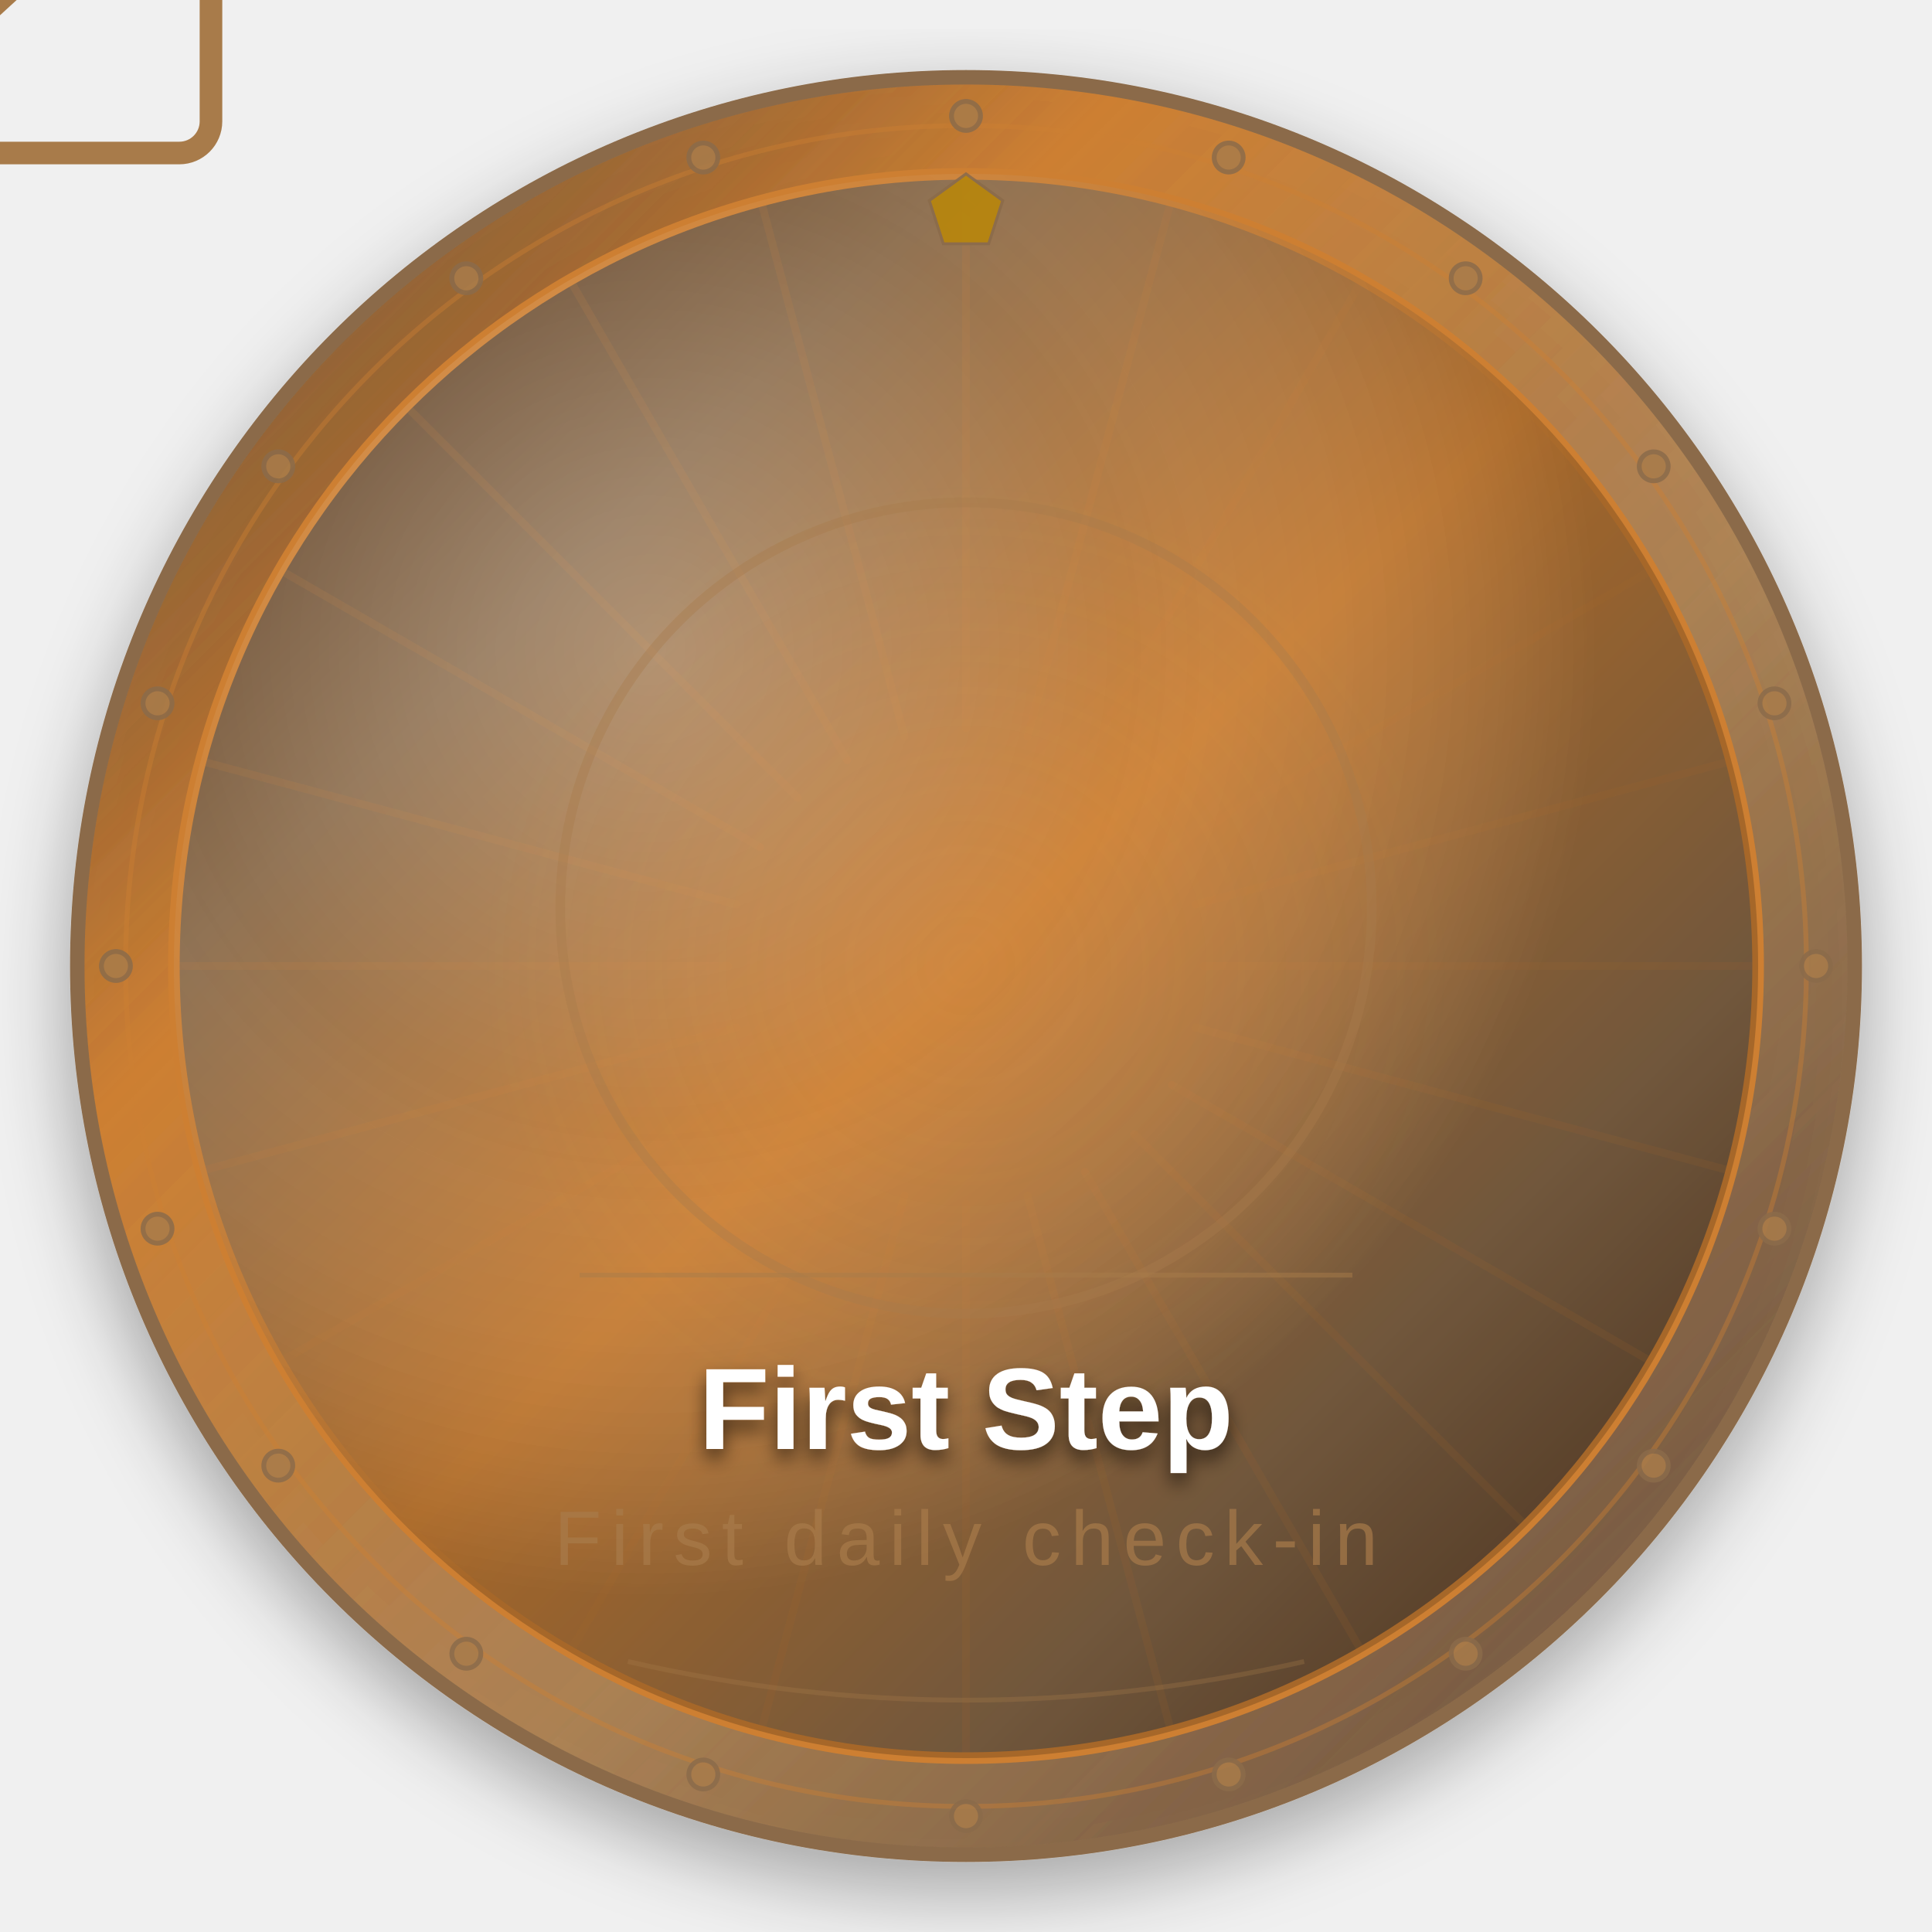
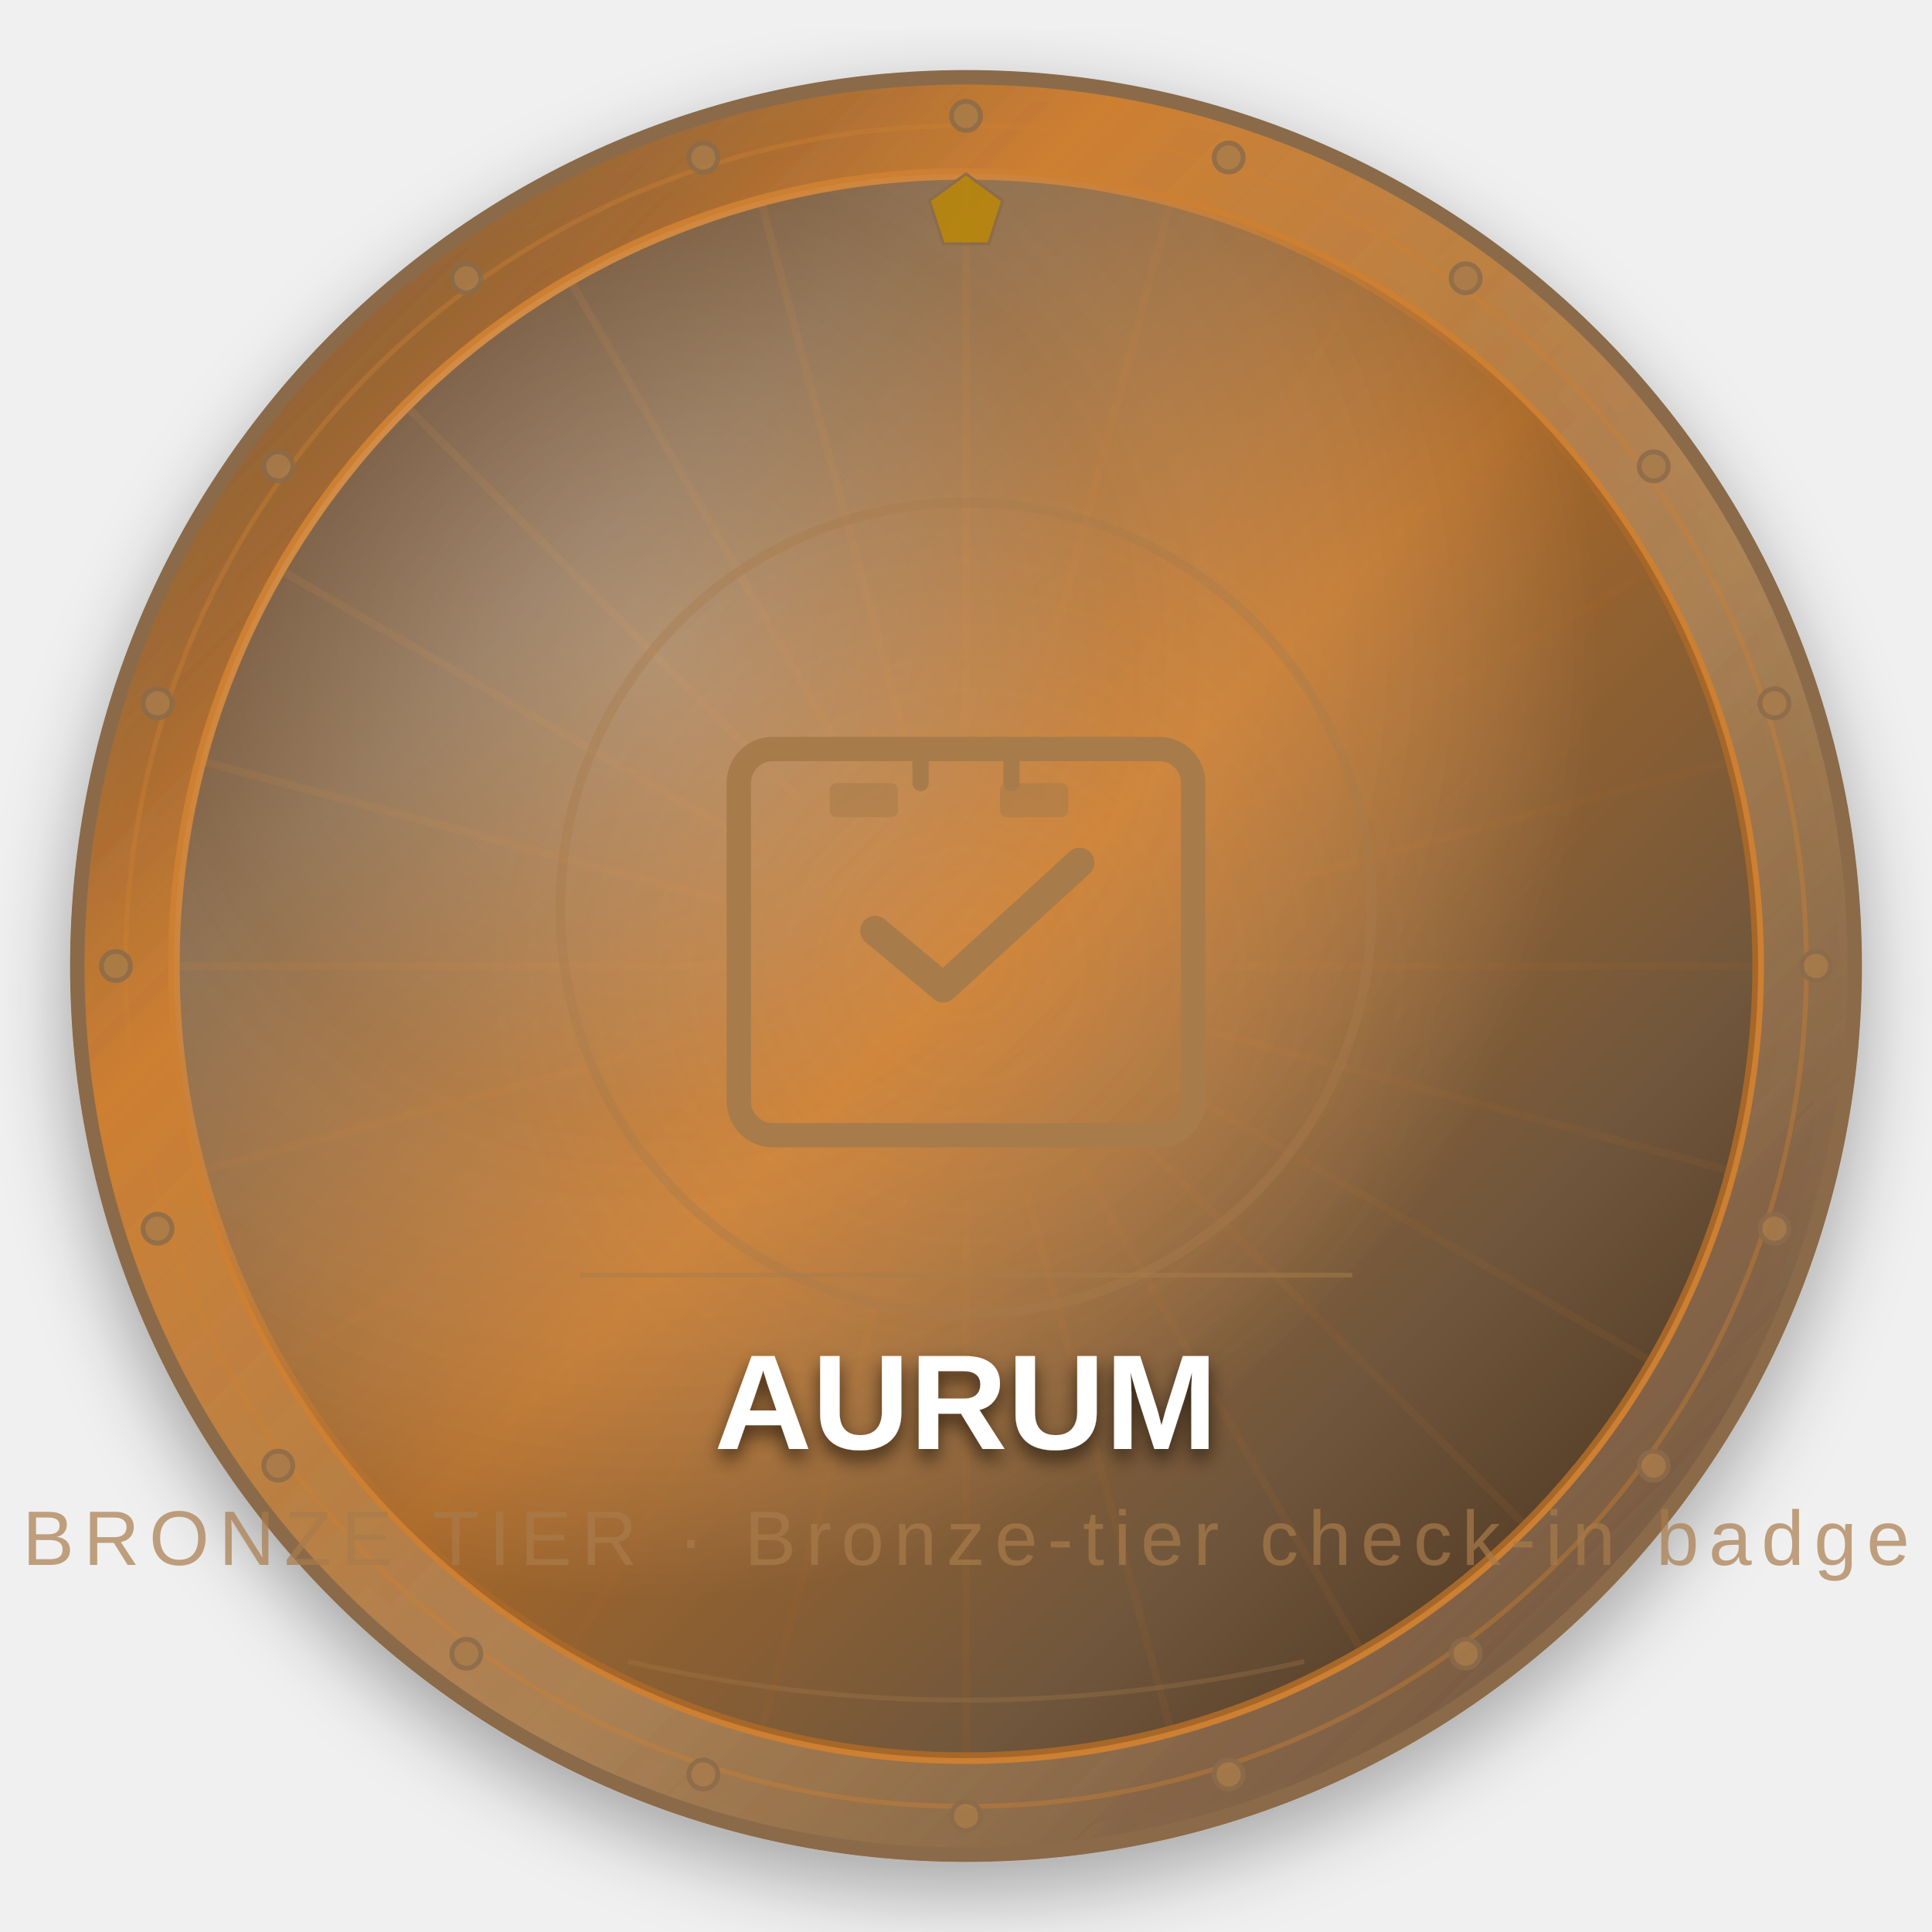
<svg xmlns="http://www.w3.org/2000/svg" viewBox="0 0 200 200" width="200" height="200">
  <defs>
-     <linearGradient id="bg0" x1="0%" y1="0%" x2="100%" y2="100%">
-       <stop offset="0%" style="stop-color:#4A2F1A" />
-       <stop offset="25%" style="stop-color:#8B6B4A" />
-       <stop offset="50%" style="stop-color:#CD7F32" />
-       <stop offset="75%" style="stop-color:#8B6B4A" />
-       <stop offset="100%" style="stop-color:#4A2F1A" />
+     <linearGradient id="b0" x1="0%" y1="0%" x2="100%" y2="100%">
+       <stop offset="0%" stop-color="#4A2F1A" />
+       <stop offset="25%" stop-color="#8B6B4A" />
+       <stop offset="50%" stop-color="#CD7F32" />
+       <stop offset="75%" stop-color="#8B6B4A" />
+       <stop offset="100%" stop-color="#4A2F1A" />
    </linearGradient>
-     <linearGradient id="ring0" x1="0%" y1="0%" x2="100%" y2="100%">
-       <stop offset="0%" style="stop-color:#4A2F1A;stop-opacity:0.8" />
-       <stop offset="30%" style="stop-color:#CD7F32;stop-opacity:1" />
-       <stop offset="60%" style="stop-color:#A87B4A;stop-opacity:0.9" />
-       <stop offset="100%" style="stop-color:#4A2F1A;stop-opacity:0.8" />
+     <linearGradient id="r0" x1="0%" y1="0%" x2="100%" y2="100%">
+       <stop offset="0%" stop-color="#4A2F1A" stop-opacity="0.8" />
+       <stop offset="30%" stop-color="#CD7F32" stop-opacity="1" />
+       <stop offset="60%" stop-color="#A87B4A" stop-opacity="0.9" />
+       <stop offset="100%" stop-color="#4A2F1A" stop-opacity="0.8" />
    </linearGradient>
-     <radialGradient id="shine0" cx="30%" cy="30%" r="60%">
-       <stop offset="0%" style="stop-color:#fff;stop-opacity:0.24" />
-       <stop offset="50%" style="stop-color:#fff;stop-opacity:0.05" />
-       <stop offset="100%" style="stop-color:#000;stop-opacity:0.19" />
+     <radialGradient id="s0" cx="30%" cy="30%" r="60%">
+       <stop offset="0%" stop-color="#fff" stop-opacity="0.24" />
+       <stop offset="50%" stop-color="#fff" stop-opacity="0.05" />
+       <stop offset="100%" stop-color="#000" stop-opacity="0.19" />
    </radialGradient>
-     <radialGradient id="core0" cx="50%" cy="50%" r="50%">
-       <stop offset="0%" style="stop-color:#CD7F32;stop-opacity:0.12" />
-       <stop offset="100%" style="stop-color:#CD7F32;stop-opacity:0" />
+     <radialGradient id="c0" cx="50%" cy="50%" r="50%">
+       <stop offset="0%" stop-color="#CD7F32" stop-opacity="0.12" />
+       <stop offset="100%" stop-color="#CD7F32" stop-opacity="0" />
    </radialGradient>
-     <filter id="shadow0" x="-30%" y="-30%" width="160%" height="160%">
+     <filter id="sh0" x="-30%" y="-30%" width="160%" height="160%">
      <feDropShadow dx="0" dy="3" stdDeviation="4" flood-color="#000" flood-opacity="0.35" />
    </filter>
  </defs>
-   <circle cx="100" cy="100" r="92" fill="url(#ring0)" stroke="#8B6B4A" stroke-width="1.5" filter="url(#shadow0)" />
+   <circle cx="100" cy="100" r="92" fill="url(#r0)" stroke="#8B6B4A" stroke-width="1.5" filter="url(#sh0)" />
  <circle cx="100" cy="100" r="87" fill="none" stroke="#CD7F32" stroke-width="0.5" opacity="0.4" />
-   <circle cx="100" cy="100" r="82" fill="url(#bg0)" stroke="#CD7F32" stroke-width="1.2" />
+   <circle cx="100" cy="100" r="82" fill="url(#b0)" stroke="#CD7F32" stroke-width="1.2" />
  <line x1="124.6" y1="100" x2="182" y2="100" stroke="#CD7F32" stroke-width="0.8" opacity="0.14" stroke-linecap="round" />
  <line x1="123.762" y1="106.367" x2="179.206" y2="121.223" stroke="#CD7F32" stroke-width="0.8" opacity="0.14" stroke-linecap="round" />
  <line x1="121.304" y1="112.3" x2="171.014" y2="141" stroke="#CD7F32" stroke-width="0.8" opacity="0.14" stroke-linecap="round" />
  <line x1="117.395" y1="117.395" x2="157.983" y2="157.983" stroke="#CD7F32" stroke-width="0.8" opacity="0.14" stroke-linecap="round" />
  <line x1="112.3" y1="121.304" x2="141" y2="171.014" stroke="#CD7F32" stroke-width="0.8" opacity="0.14" stroke-linecap="round" />
  <line x1="106.367" y1="123.762" x2="121.223" y2="179.206" stroke="#CD7F32" stroke-width="0.8" opacity="0.14" stroke-linecap="round" />
  <line x1="100" y1="124.6" x2="100" y2="182" stroke="#CD7F32" stroke-width="0.8" opacity="0.14" stroke-linecap="round" />
  <line x1="93.633" y1="123.762" x2="78.777" y2="179.206" stroke="#CD7F32" stroke-width="0.8" opacity="0.14" stroke-linecap="round" />
  <line x1="87.7" y1="121.304" x2="59" y2="171.014" stroke="#CD7F32" stroke-width="0.8" opacity="0.14" stroke-linecap="round" />
  <line x1="82.605" y1="117.395" x2="42.017" y2="157.983" stroke="#CD7F32" stroke-width="0.8" opacity="0.14" stroke-linecap="round" />
  <line x1="78.696" y1="112.3" x2="28.986" y2="141" stroke="#CD7F32" stroke-width="0.8" opacity="0.14" stroke-linecap="round" />
  <line x1="76.238" y1="106.367" x2="20.794" y2="121.223" stroke="#CD7F32" stroke-width="0.8" opacity="0.14" stroke-linecap="round" />
  <line x1="75.4" y1="100" x2="18" y2="100" stroke="#CD7F32" stroke-width="0.8" opacity="0.14" stroke-linecap="round" />
  <line x1="76.238" y1="93.633" x2="20.794" y2="78.777" stroke="#CD7F32" stroke-width="0.8" opacity="0.14" stroke-linecap="round" />
  <line x1="78.696" y1="87.7" x2="28.986" y2="59" stroke="#CD7F32" stroke-width="0.8" opacity="0.14" stroke-linecap="round" />
  <line x1="82.605" y1="82.605" x2="42.017" y2="42.017" stroke="#CD7F32" stroke-width="0.8" opacity="0.14" stroke-linecap="round" />
  <line x1="87.7" y1="78.696" x2="59" y2="28.986" stroke="#CD7F32" stroke-width="0.8" opacity="0.14" stroke-linecap="round" />
  <line x1="93.633" y1="76.238" x2="78.777" y2="20.794" stroke="#CD7F32" stroke-width="0.8" opacity="0.14" stroke-linecap="round" />
  <line x1="100" y1="75.4" x2="100" y2="18" stroke="#CD7F32" stroke-width="0.8" opacity="0.14" stroke-linecap="round" />
  <line x1="106.367" y1="76.238" x2="121.223" y2="20.794" stroke="#CD7F32" stroke-width="0.8" opacity="0.14" stroke-linecap="round" />
  <line x1="112.3" y1="78.696" x2="141" y2="28.986" stroke="#CD7F32" stroke-width="0.8" opacity="0.14" stroke-linecap="round" />
  <line x1="117.395" y1="82.605" x2="157.983" y2="42.017" stroke="#CD7F32" stroke-width="0.8" opacity="0.14" stroke-linecap="round" />
  <line x1="121.304" y1="87.7" x2="171.014" y2="59" stroke="#CD7F32" stroke-width="0.8" opacity="0.14" stroke-linecap="round" />
  <line x1="123.762" y1="93.633" x2="179.206" y2="78.777" stroke="#CD7F32" stroke-width="0.8" opacity="0.14" stroke-linecap="round" />
-   <circle cx="100" cy="100" r="50" fill="url(#core0)" />
-   <circle cx="100" cy="100" r="82" fill="url(#shine0)" />
+   <circle cx="100" cy="100" r="50" fill="url(#c0)" />
+   <circle cx="100" cy="100" r="82" fill="url(#s0)" />
  <circle cx="100" cy="12" r="1.5" fill="#A87B4A" stroke="#8B6B4A" stroke-width="0.5" opacity="0.85" />
  <circle cx="127.193" cy="16.307" r="1.5" fill="#A87B4A" stroke="#8B6B4A" stroke-width="0.5" opacity="0.85" />
  <circle cx="151.725" cy="28.807" r="1.5" fill="#A87B4A" stroke="#8B6B4A" stroke-width="0.5" opacity="0.85" />
  <circle cx="171.193" cy="48.275" r="1.5" fill="#A87B4A" stroke="#8B6B4A" stroke-width="0.5" opacity="0.85" />
  <circle cx="183.693" cy="72.807" r="1.5" fill="#A87B4A" stroke="#8B6B4A" stroke-width="0.5" opacity="0.85" />
  <circle cx="188" cy="100" r="1.5" fill="#A87B4A" stroke="#8B6B4A" stroke-width="0.5" opacity="0.85" />
  <circle cx="183.693" cy="127.193" r="1.5" fill="#A87B4A" stroke="#8B6B4A" stroke-width="0.5" opacity="0.85" />
  <circle cx="171.193" cy="151.725" r="1.5" fill="#A87B4A" stroke="#8B6B4A" stroke-width="0.5" opacity="0.85" />
  <circle cx="151.725" cy="171.193" r="1.5" fill="#A87B4A" stroke="#8B6B4A" stroke-width="0.5" opacity="0.85" />
  <circle cx="127.193" cy="183.693" r="1.5" fill="#A87B4A" stroke="#8B6B4A" stroke-width="0.5" opacity="0.85" />
  <circle cx="100" cy="188" r="1.5" fill="#A87B4A" stroke="#8B6B4A" stroke-width="0.5" opacity="0.85" />
  <circle cx="72.807" cy="183.693" r="1.5" fill="#A87B4A" stroke="#8B6B4A" stroke-width="0.5" opacity="0.85" />
  <circle cx="48.275" cy="171.193" r="1.5" fill="#A87B4A" stroke="#8B6B4A" stroke-width="0.5" opacity="0.85" />
  <circle cx="28.807" cy="151.725" r="1.5" fill="#A87B4A" stroke="#8B6B4A" stroke-width="0.5" opacity="0.85" />
  <circle cx="16.307" cy="127.193" r="1.5" fill="#A87B4A" stroke="#8B6B4A" stroke-width="0.5" opacity="0.85" />
  <circle cx="12" cy="100" r="1.5" fill="#A87B4A" stroke="#8B6B4A" stroke-width="0.5" opacity="0.85" />
  <circle cx="16.307" cy="72.807" r="1.5" fill="#A87B4A" stroke="#8B6B4A" stroke-width="0.5" opacity="0.85" />
  <circle cx="28.807" cy="48.275" r="1.5" fill="#A87B4A" stroke="#8B6B4A" stroke-width="0.5" opacity="0.85" />
  <circle cx="48.275" cy="28.807" r="1.5" fill="#A87B4A" stroke="#8B6B4A" stroke-width="0.5" opacity="0.85" />
  <circle cx="72.807" cy="16.307" r="1.5" fill="#A87B4A" stroke="#8B6B4A" stroke-width="0.5" opacity="0.85" />
  <polygon points="100,18 103.804,20.764 102.351,25.236 97.649,25.236 96.196,20.764" fill="#B8860B" stroke="#8B6B4A" stroke-width="0.3" opacity="0.9" />
  <circle cx="100" cy="94" r="42" fill="none" stroke="#A87B4A" stroke-width="1" opacity="0.4" />
  <g>
-     <g transform="translate(0,-6)">
-       <rect x="-21.84" y="-15.288" width="43.68" height="37.128" rx="3.276" fill="none" stroke="#A87B4A" stroke-width="2.34" />
-       <rect x="-13.104" y="-12.012" width="6.552" height="3.276" rx="0.655" fill="#A87B4A" opacity="0.6" />
-       <rect x="3.276" y="-12.012" width="6.552" height="3.276" rx="0.655" fill="#A87B4A" opacity="0.6" />
-       <line x1="-4.368" y1="-12.012" x2="-4.368" y2="-15.288" stroke="#A87B4A" stroke-width="1.56" stroke-linecap="round" />
-       <line x1="4.368" y1="-12.012" x2="4.368" y2="-15.288" stroke="#A87B4A" stroke-width="1.56" stroke-linecap="round" />
-       <polyline points="-8.736,2.184 -2.184,7.644 10.92,-4.368" fill="none" stroke="#A87B4A" stroke-width="2.86" stroke-linecap="round" stroke-linejoin="round" />
+     <g transform="translate(100,94)">
+       <rect x="-23.52" y="-16.464" width="47.04" height="39.984" rx="3.528" fill="none" stroke="#A87B4A" stroke-width="2.52" />
+       <rect x="-14.112" y="-12.936" width="7.056" height="3.528" rx="0.706" fill="#A87B4A" opacity="0.6" />
+       <rect x="3.528" y="-12.936" width="7.056" height="3.528" rx="0.706" fill="#A87B4A" opacity="0.6" />
+       <line x1="-4.704" y1="-12.936" x2="-4.704" y2="-16.464" stroke="#A87B4A" stroke-width="1.68" stroke-linecap="round" />
+       <line x1="4.704" y1="-12.936" x2="4.704" y2="-16.464" stroke="#A87B4A" stroke-width="1.68" stroke-linecap="round" />
+       <polyline points="-9.408,2.352 -2.352,8.232 11.76,-4.704" fill="none" stroke="#A87B4A" stroke-width="3.08" stroke-linecap="round" stroke-linejoin="round" />
    </g>
  </g>
  <line x1="60" y1="132" x2="140" y2="132" stroke="#A87B4A" stroke-width="0.5" opacity="0.5" />
-   <text x="100" y="150" text-anchor="middle" font-size="12" font-weight="bold" fill="#fff" font-family="Arial,sans-serif" filter="drop-shadow(0 1px 1px rgba(0,0,0,0.6))">First Step</text>
-   <text x="100" y="162" text-anchor="middle" font-size="8" fill="#A87B4A" opacity="0.7" font-family="Arial,sans-serif" letter-spacing="1">First daily check-in</text>
+   <text x="100" y="150" text-anchor="middle" font-size="14" font-weight="bold" fill="#fff" font-family="Arial,sans-serif" filter="drop-shadow(0 1px 1px rgba(0,0,0,0.6))">AURUM</text>
+   <text x="100" y="162" text-anchor="middle" font-size="8" fill="#A87B4A" opacity="0.7" font-family="Arial,sans-serif" letter-spacing="1">BRONZE TIER · Bronze-tier check-in badge</text>
  <path d="M65 172 Q100 180 135 172" fill="none" stroke="#A87B4A" stroke-width="0.5" opacity="0.3" />
</svg>
